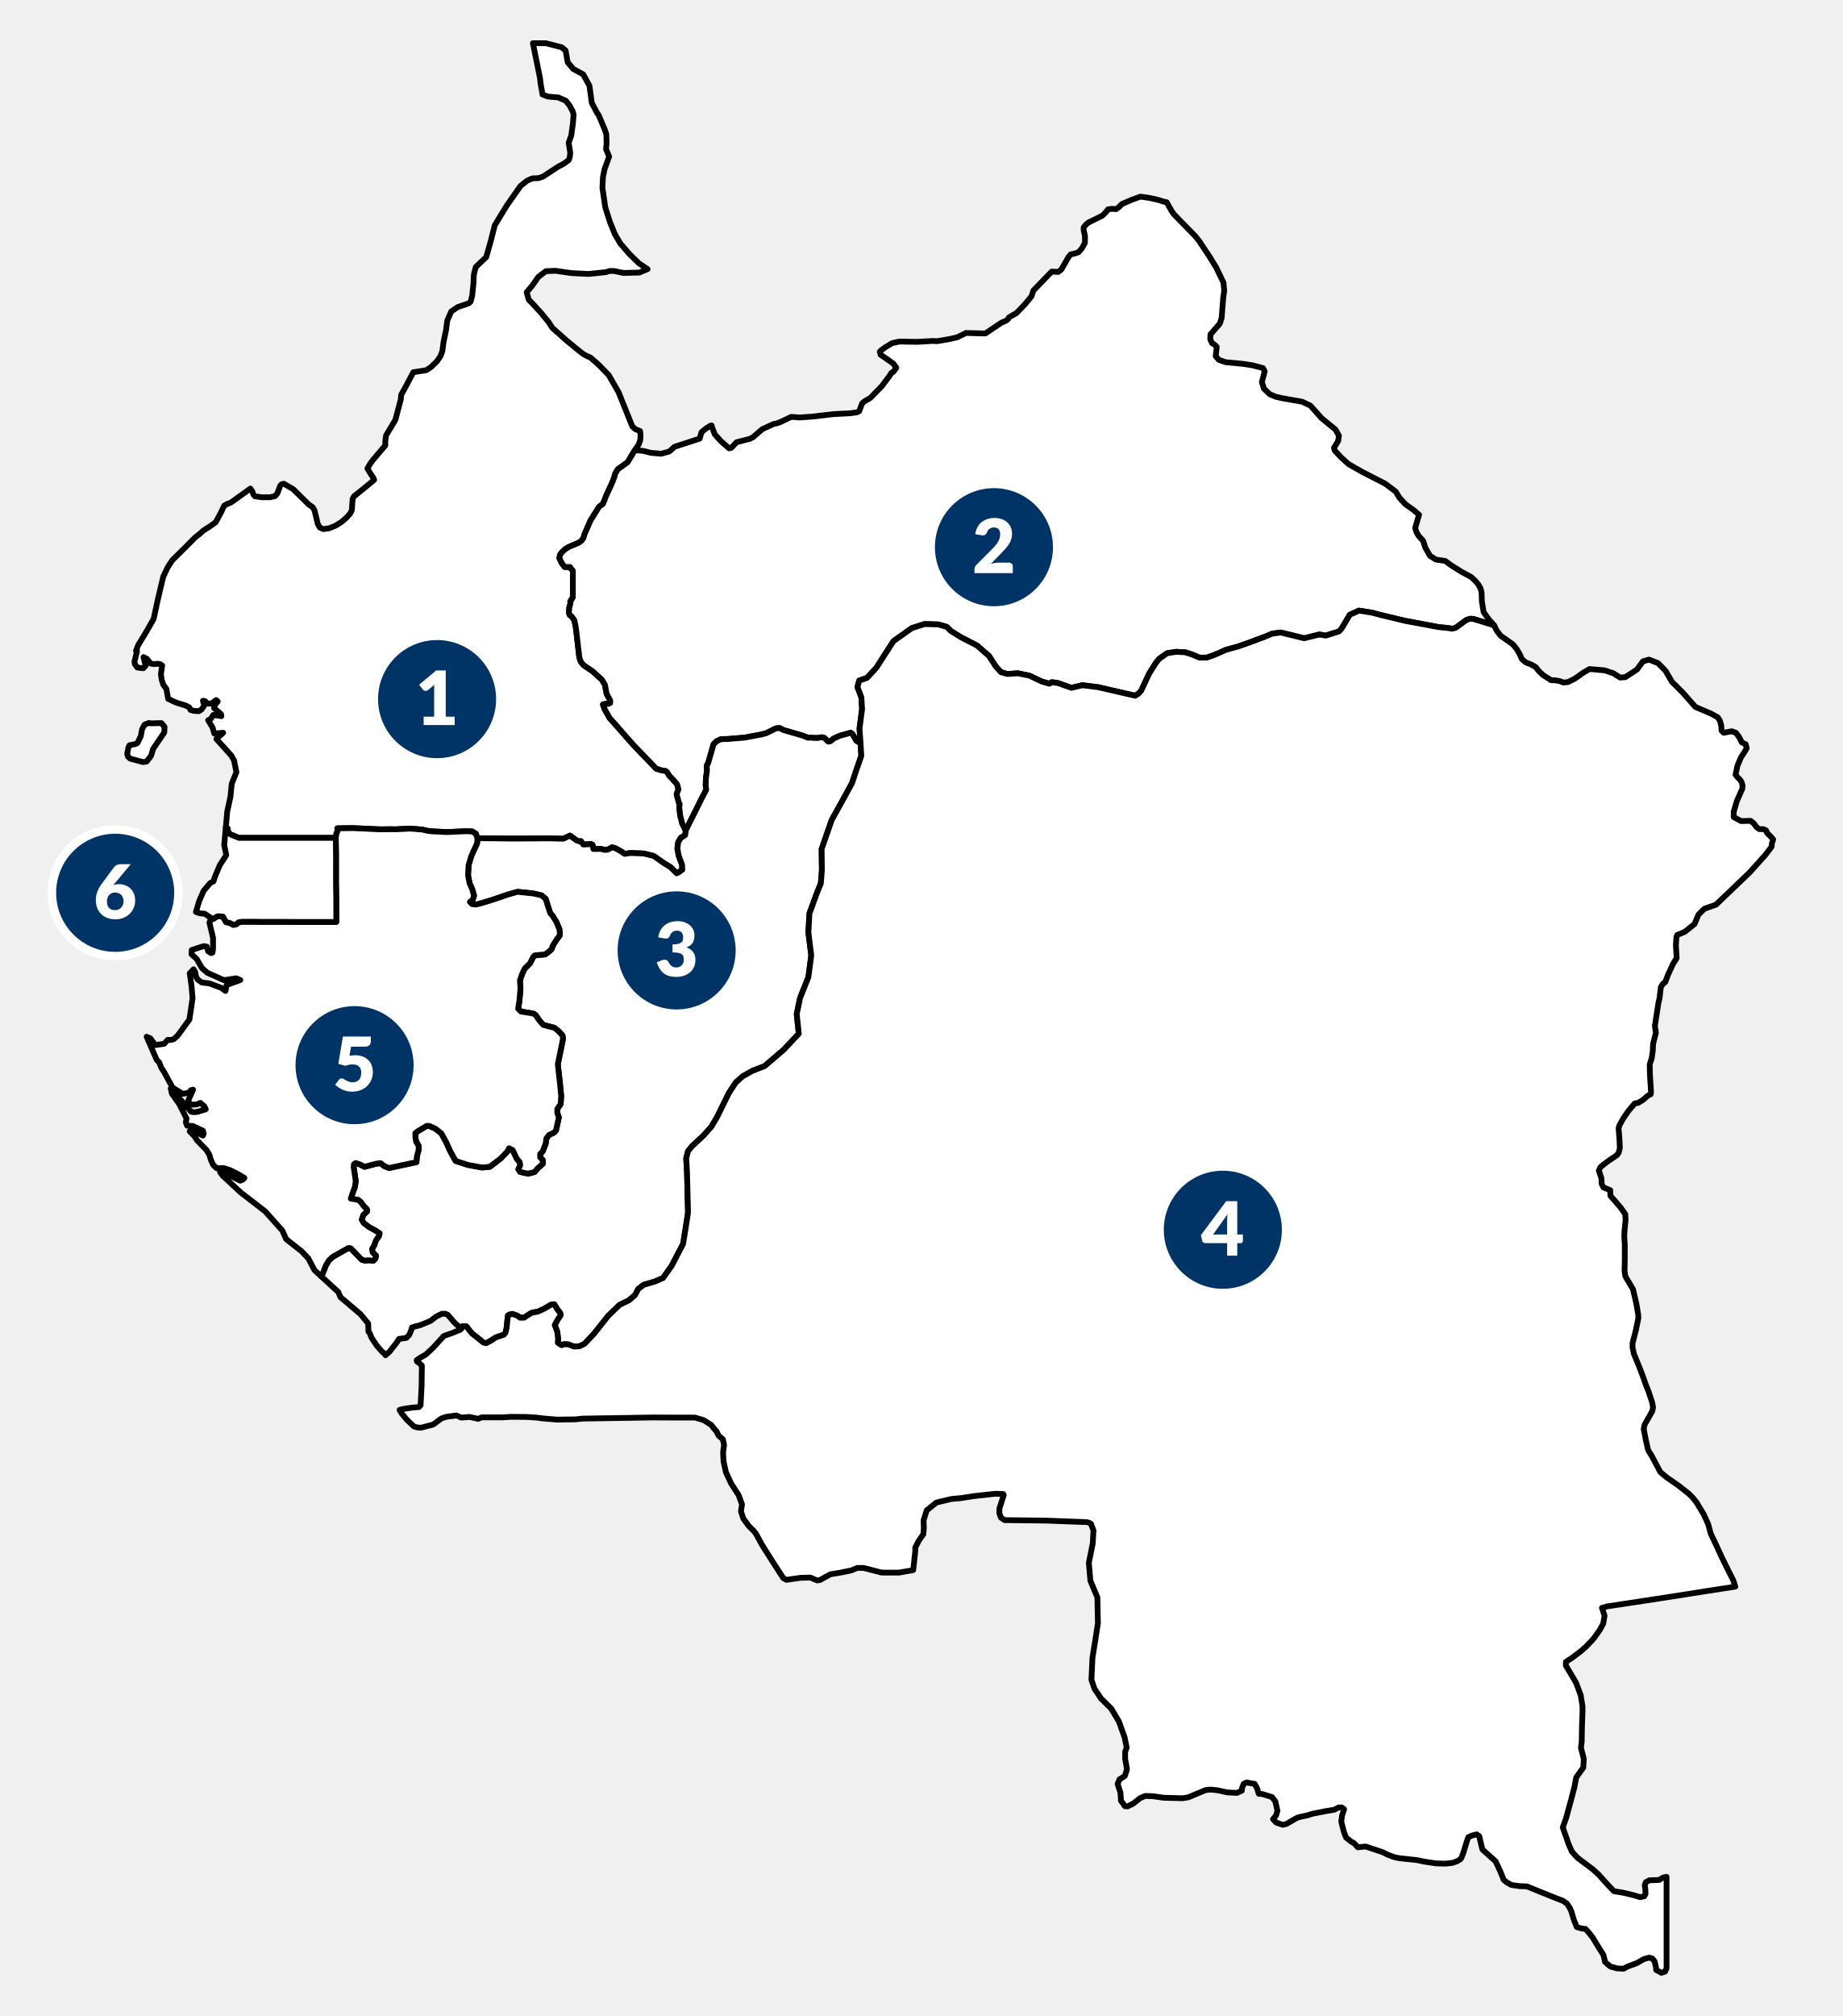
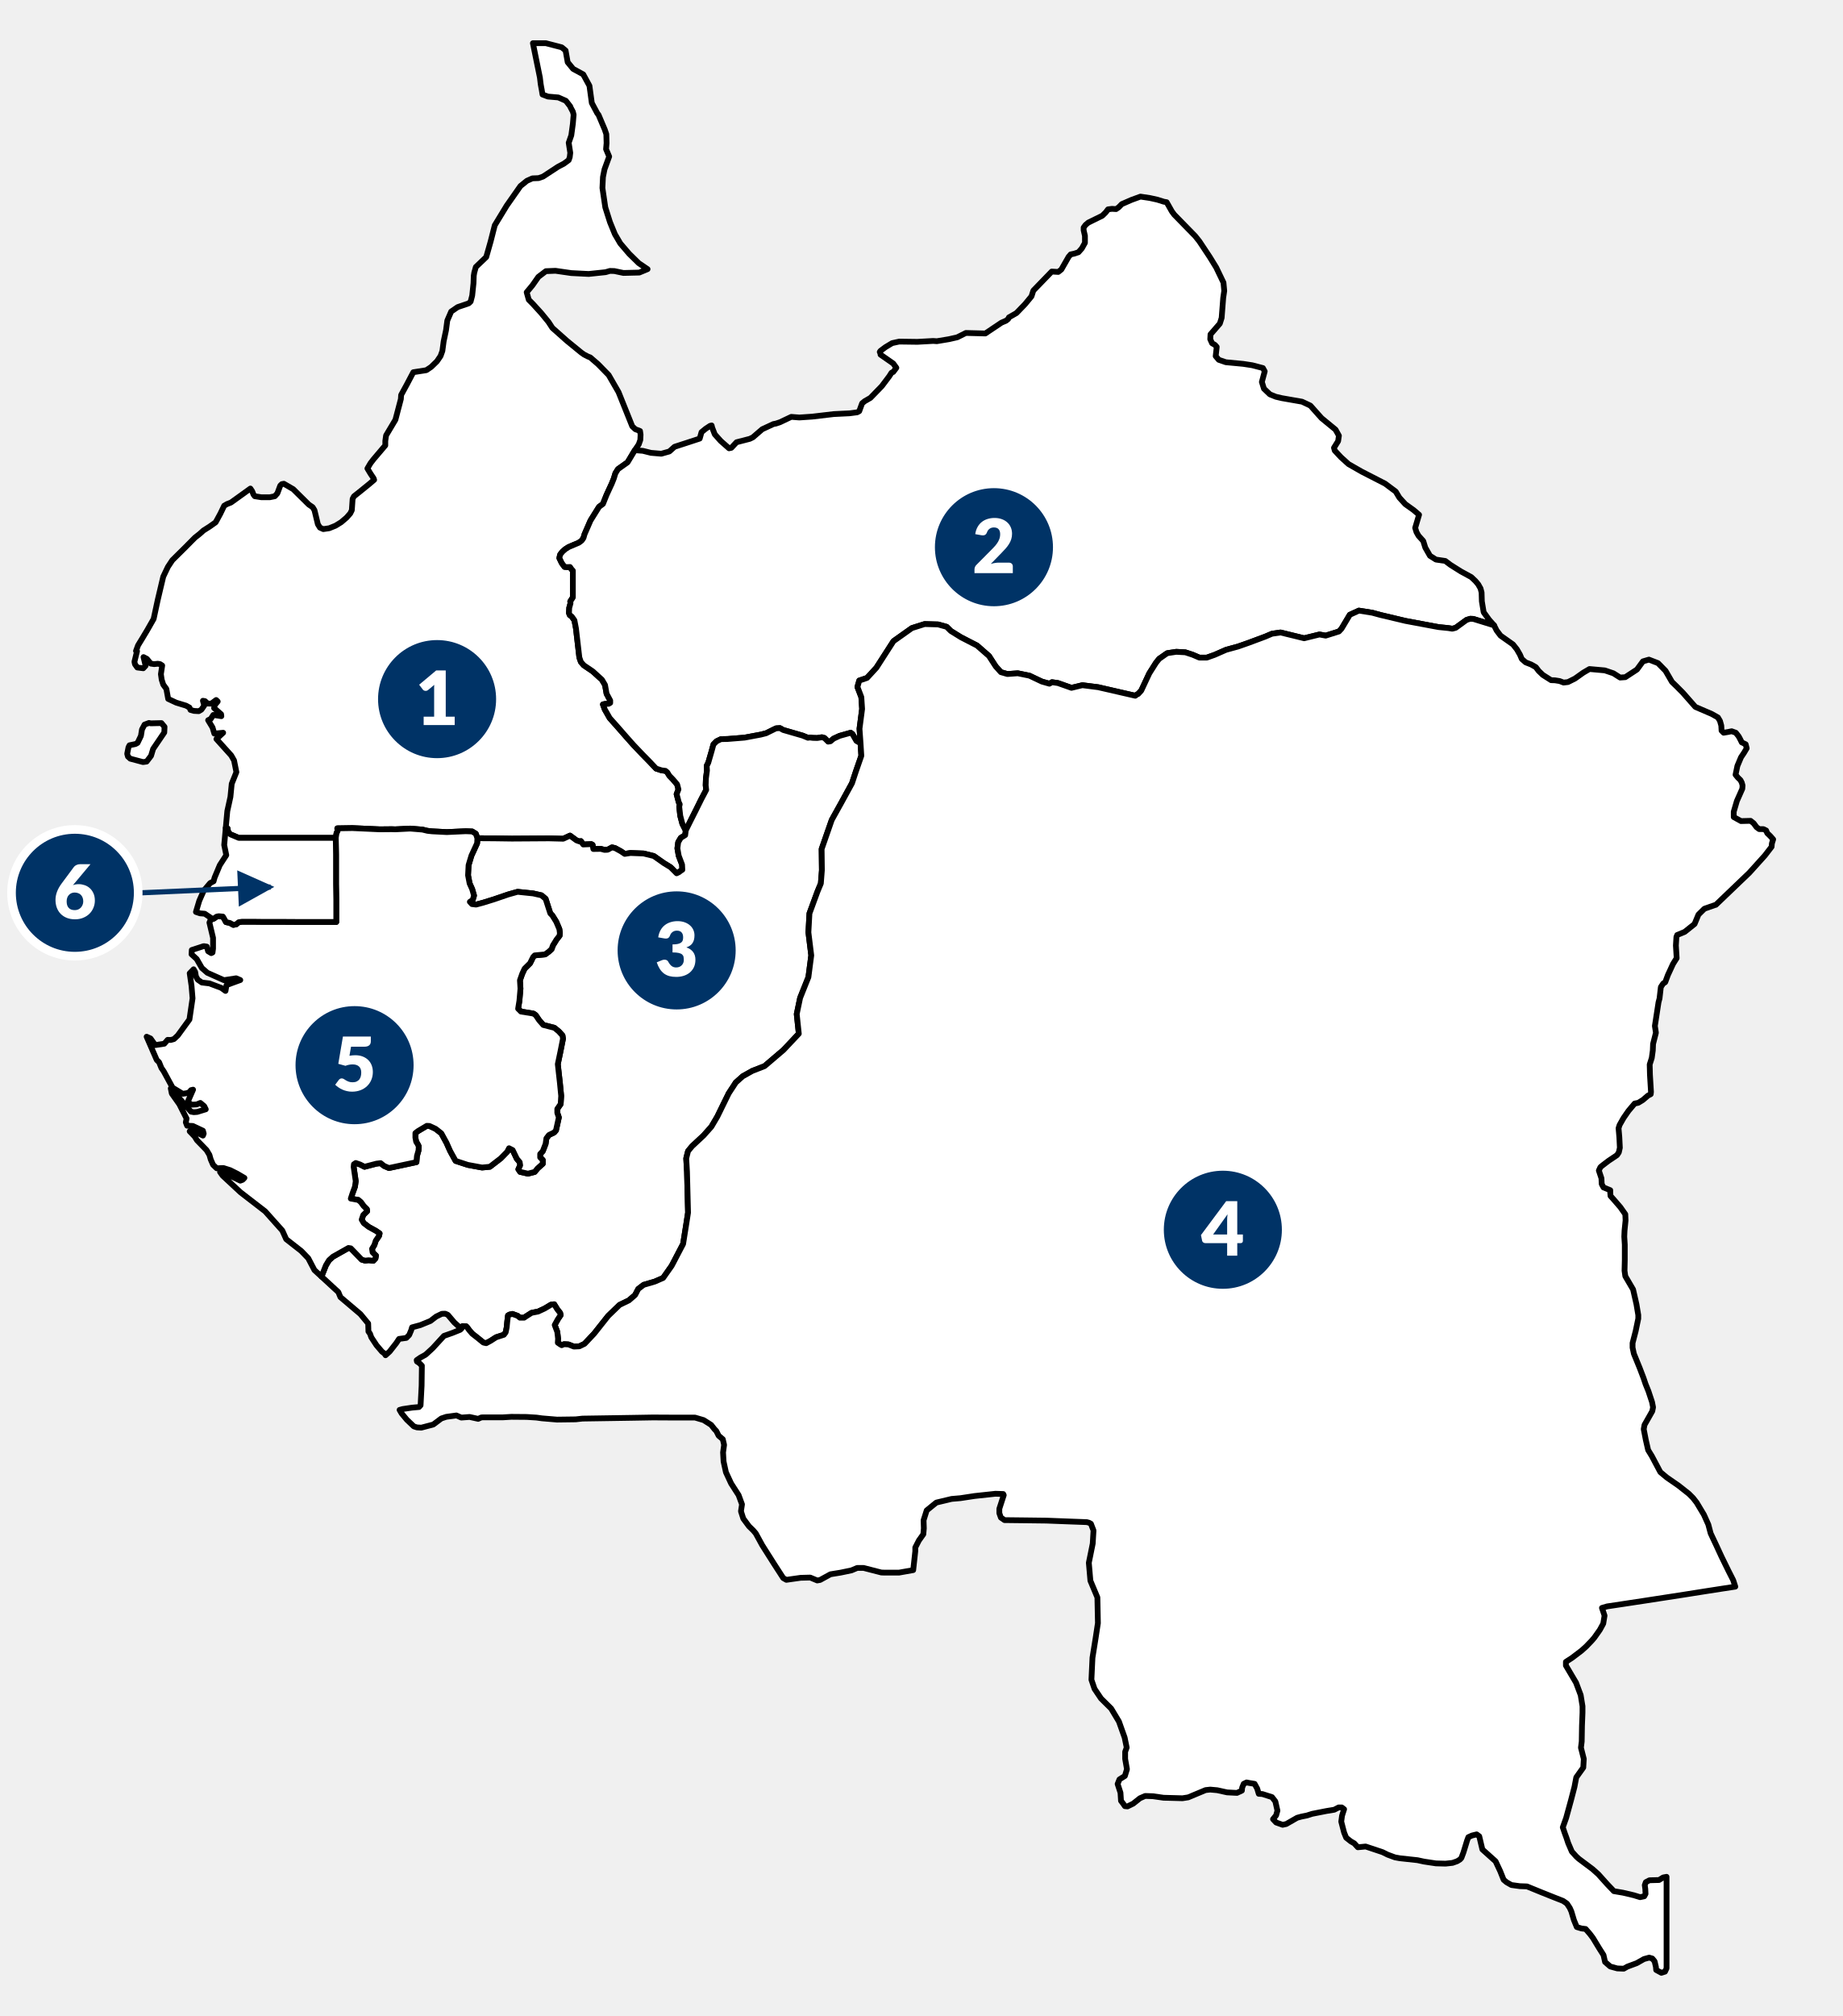
<svg xmlns="http://www.w3.org/2000/svg" viewBox="270 195 640 700" width="640" height="700" font-family="Jost, Verdana, sans-serif">
  <defs>
    <clipPath id="zone">
      <rect x="40" y="185" width="1120" height="725" rx="6" />
    </clipPath>
  </defs>
  <g clip-path="url(#zone)">
    <path d="M317.234,421.022L317.955,419.06L319.396,416.706L321.198,413.696L323.361,409.902L324.802,403.225L325.793,399.035L326.694,395.236L328.316,391.83L329.848,389.515L334.352,385.058L337.686,381.693L339.398,380.338L340.659,379.201L342.731,377.889L344.894,376.359L346.515,373.385L347.867,370.585L348.858,370.016L350.209,369.491L354.354,366.516L356.966,364.634L357.597,365.597L358.048,366.734L358.498,367.303L360.75,367.653L363.724,367.653L365.435,367.303L366.336,366.297L367.327,363.627L367.868,363.102L368.589,362.97L371.832,364.852L374.535,367.522L377.238,370.191L378.589,371.11L379.22,372.16L380.391,377.015L381.112,378.195L382.283,378.72L384.356,378.414L386.518,377.539L388.5,376.315L390.392,374.697L391.653,373.254L392.194,372.16L392.464,368.222L392.915,367.347L394.897,365.772L398.14,363.145L399.942,361.613L399.762,361.088L398.681,359.467L397.6,357.672L398.681,355.832L399.762,354.43L403.816,349.654L403.816,348.12L404.087,346.191L407.33,340.753L409.222,333.556L409.312,332.151L411.204,328.682L413.547,324.245L418.051,323.542L419.763,322.4L421.745,320.466L423.007,318.619L423.637,316.861L424.088,313.518L424.899,309.69L425.349,306.301L426.701,303.174L428.953,301.633L432.827,300.311L433.458,299.695L433.998,297.624L434.449,293.348L434.539,290.746L434.719,289.643L435.26,287.702L438.864,284.26L440.395,278.873L441.837,273.218L445.981,266.408L450.756,259.592L453.009,257.776L454.901,256.934L457.063,256.846L458.595,256.314L463.73,252.947L465.892,251.794L467.514,250.597L467.874,249.577L468.055,248.07L467.514,244.565L468.415,241.991L468.956,237.995L469.226,234.841L468.956,233.774L468.145,232.263L468.055,231.952L466.523,229.996L463.91,228.839L460.306,228.528L458.414,227.816L458.144,226.17L457.964,225.236L457.784,224.213L457.513,221.942L455.081,210L459.586,210L465.081,211.427L466.433,212.542L467.154,216.598L469.046,218.914L472.559,220.829L474.722,224.791L475.533,230.752L477.425,234.308L477.875,234.885L480.037,239.993L480.578,241.591L480.668,244.698L480.488,246.783L481.569,249.356L479.947,253.789L479.407,256.491L479.227,260.256L480.218,266.983L481.839,272.112L483.551,276.311L485.443,279.536L488.506,283.112L491.84,286.379L494.903,288.452L492.02,289.643L486.524,289.776L483.371,289.114L481.839,289.07L480.308,289.511L474.451,290.129L468.415,289.82L462.919,289.026L459.586,289.158L456.973,291.143L454.901,294.097L452.919,296.478L453.639,299.078L455.081,300.532L457.964,303.703L460.487,306.785L461.838,308.854L466.883,313.342L471.839,317.388L472.83,318.092L474.181,318.795L474.992,319.103L477.695,321.433L481.389,325.212L484.812,331.141L487.245,337.199L489.588,343.033L490.669,344.042L492.29,344.656L492.471,345.928L492.381,347.769L491.84,349.303L490.488,351.319L487.966,355.525L484.632,357.891L483.731,359.336L483.191,361.131L482.47,362.926L480.668,366.822L479.407,369.973L478.055,370.979L475.082,375.747L473.01,380.512L472.65,381.78L472.019,382.698L471.028,383.441L467.514,384.927L466.343,385.67L465.352,386.544L464.541,387.549L464.271,388.772L465.081,390.476L466.073,391.83L467.064,391.917L467.965,391.874L468.505,392.66L468.956,393.14L468.956,402.44L468.055,403.836L468.145,404.447L467.694,406.062L467.604,407.851L467.874,408.549L468.595,409.116L469.496,410.381L470.037,413.217L471.208,423.289L471.749,424.858L472.74,425.991L475.893,428.127L479.046,431.003L480.127,432.833L480.668,435.882L481.929,438.234L481.929,439.062L481.389,439.367L480.218,439.41L479.407,439.585L480.037,441.327L481.749,444.331L484.542,447.466L487.515,450.862L489.948,453.604L493.011,456.825L495.444,459.305L497.876,461.872L499.768,462.482L501.12,462.656L501.75,463.178L502.471,464.352L503.733,465.658L505.174,467.354L505.625,469.094L504.994,470.747L505.625,473.139L505.625,473.313L506.075,474.27L505.895,475.097L506.255,478.271L506.976,481.011L508.147,483.359L508.147,483.533L507.967,484.967L506.435,485.924L505.535,487.446L505.264,489.576L505.715,492.141L506.886,495.227L506.976,497.009L506.526,497.27L505.805,497.835L504.994,498.226L502.922,496.14L500.579,494.705L497.065,492.228L493.552,491.358L488.957,491.184L486.975,491.489L485.623,490.576L483.641,489.489L482.56,489.228L481.028,490.054L479.947,490.097L478.686,489.75L476.073,489.793L475.803,488.359L475.352,488.098L472.559,488.228L471.749,487.054L471.298,487.185L470.217,486.793L467.965,485.141L465.622,486.228L460.667,486.098L454.36,486.141L447.783,486.185L441.837,486.098L435.8,486.054L435.26,484.489L433.998,483.707L431.746,483.62L425.169,483.924L420.124,483.663L418.502,483.489L416.7,483.054L412.465,482.706L407.24,482.967L406.069,482.924L401.924,482.967L392.374,482.533L387.149,482.62L387.239,483.576L386.878,484.272L386.608,485.924L380.842,485.924L373.184,485.924L365.976,485.924L361.111,485.924L352.912,485.924L350.119,484.75L349.308,484.054L349.128,483.228L349.038,482.663L348.407,482.489L348.948,476.619L350.029,471.704L350.48,467.137L352.101,463.091L351.29,459.044L350.299,457.303L345.164,451.602L347.506,449.425L344.443,449.73L343.812,447.597L342.281,445.072L343.182,444.636L344.083,443.243L346.876,443.678L346.786,442.981L344.353,440.848L344.623,439.759L345.614,438.583L345.074,438.06L343.362,439.323L342.101,439.28L341.2,438.452L340.479,438.322L340.929,439.977L339.938,441.414L339.037,441.936L337.416,441.849L336.154,441.501L335.794,440.673L334.623,440.02L331.199,438.975L328.406,437.668L327.775,434.183L326.694,432.702L326.154,431.003L325.883,429.086L326.334,426.079L325.613,425.599L324.802,425.468L323.541,425.599L322.37,425.425L321.018,423.769L319.847,423.158L320.568,426.166L319.757,427.037L317.685,426.776L316.874,425.643L316.694,424.771L317.595,421.109Z" fill="#FFFFFF" stroke="#000000" stroke-width="2" stroke-linejoin="round" />
    <path d="M707.439,322.488L708.611,322.795L709.241,323.938L708.25,327.628L708.971,329.956L711.043,331.932L713.115,332.766L715.188,333.249L722.215,334.478L725.098,335.838L728.972,340.182L733.837,344.174L735.009,346.278L734.738,348.164L733.297,350.487L733.567,351.451L735.729,353.773L738.342,356.139L742.937,358.767L751.046,362.926L754.74,365.684L756.001,367.785L758.073,370.06L760.956,372.116L762.848,373.735L761.497,378.283L761.947,379.769L762.668,381.037L764.29,382.829L765.011,385.145L766.632,387.986L768.704,389.296L771.948,389.777L773.75,391.131L777.354,393.402L780.958,395.367L782.399,396.721L783.39,397.9L784.201,399.341L784.561,400.738L784.651,403.793L785.282,407.589L787.174,410.207L788.886,412.126L781.678,409.902L780.597,409.858L779.336,410.251L775.552,412.999L774.381,413.304L773.029,413.086L769.605,412.737L758.163,410.6L749.334,408.505L746.631,407.764L741.946,407.022L738.793,408.462L735.91,413.304L735.009,414.263L730.414,415.703L728.251,415.31L722.936,416.618L714.737,414.612L711.764,415.048L709.421,416.052L703.565,418.232L699.961,419.496L695.817,420.63L691.853,422.374L689.15,423.333L686.537,423.333L684.195,422.33L681.672,421.502L678.519,421.327L675.365,421.807L672.572,423.769L671.491,425.12L669.149,428.824L666.356,434.793L665.274,435.969L664.914,436.1L664.283,436.579L651.4,433.617L645.904,432.92L642.12,433.835L637.435,432.179L635.363,431.874L634.462,432.397L631.849,431.656L627.524,429.609L623.47,428.781L619.866,429.042L617.614,428.388L615.812,426.384L613.469,422.766L609.325,419.147L603.739,416.27L600.225,414.089L598.784,412.65L595.811,411.821L591.126,411.69L586.711,413.086L580.314,417.621L574.368,426.863L571.124,430.393L568.421,431.308L567.791,433.53L569.142,437.058L569.412,441.152L568.512,448.032L568.872,453.082L567.43,452.255L566.079,449.904L565.448,449.425L561.574,450.514L559.502,451.471L558.421,452.385L557.61,452.516L556.349,451.254L555.448,450.992L553.826,451.254L552.294,451.21L551.303,451.079L550.582,451.167L548.781,450.426L542.023,448.468L540.852,447.814L539.501,447.902L536.077,449.599L534.185,450.078L528.599,451.123L522.653,451.602L520.4,451.645L518.869,452.385L517.788,453.473L517.157,455.78L515.986,459.827L515.445,460.915L515.535,462.525L515.175,465.223L515.085,467.659L515.265,469.268L513.553,472.53L511.571,476.532L509.859,479.924L508.147,483.359L506.976,481.011L506.255,478.271L505.895,475.097L506.075,474.27L505.625,473.313L505.625,473.139L504.994,470.747L505.625,469.094L505.174,467.354L503.733,465.658L502.471,464.352L501.75,463.178L501.12,462.656L499.768,462.482L497.876,461.872L495.444,459.305L493.011,456.825L489.948,453.604L487.515,450.862L484.542,447.466L481.749,444.331L480.037,441.327L479.407,439.585L480.218,439.41L481.389,439.367L481.929,439.062L481.929,438.234L480.668,435.882L480.127,432.833L479.046,431.003L475.893,428.127L472.74,425.991L471.749,424.858L471.208,423.289L470.037,413.217L469.496,410.381L468.595,409.116L467.874,408.549L467.604,407.851L467.694,406.062L468.145,404.447L468.055,403.836L468.956,402.44L468.956,393.14L468.505,392.66L467.965,391.874L467.064,391.917L466.073,391.83L465.081,390.476L464.271,388.772L464.541,387.549L465.352,386.544L466.343,385.67L467.514,384.927L471.028,383.441L472.019,382.698L472.65,381.78L473.01,380.512L475.082,375.747L478.055,370.979L479.407,369.973L480.668,366.822L482.47,362.926L483.191,361.131L483.731,359.336L484.632,357.891L487.966,355.525L490.488,351.319L493.281,351.538L496.074,352.24L499.678,352.546L502.471,351.757L504.273,350.136L508.327,348.821L513.012,347.287L513.643,345.051L515.085,343.867L516.616,342.858L517.157,342.726L517.337,343.472L518.238,345.796L520.31,348.12L523.193,350.662L524.004,350.487L525.806,348.558L530.401,347.374L531.482,346.848L534.726,344.042L538.6,342.244L539.501,342.069L540.942,341.586L544.816,339.744L547.609,339.963L552.114,339.656L559.592,338.778L564.998,338.515L567.701,338.164L568.421,337.769L569.412,335.048L570.313,334.302L572.296,333.161L576.26,329.077L578.873,325.607L579.593,324.465L579.683,324.377L580.224,324.157L581.305,322.707L580.224,321.213L575.809,318.136L575.809,317.74L575.539,317.212L575.809,316.817L577.521,315.541L579.864,314.134L582.296,313.606L588.603,313.694L594.099,313.386L595.36,313.474L599.595,312.77L602.478,312.11L605.451,310.614L612.208,310.79L617.794,307.049L619.416,306.345L620.136,305.772L620.407,305.2L623.019,303.703L625.993,300.62L628.245,297.888L628.876,295.905L635.273,289.29L637.525,289.423L638.606,288.585L641.129,284.172L641.85,283.333L643.111,283.068L644.552,282.583L645.724,281.258L646.805,279.315L646.805,276.885L646.354,274.941L646.354,274.013L646.985,273.129L647.976,272.289L652.841,269.902L654.012,268.752L654.823,267.69L656.175,267.514L657.616,267.602L658.517,266.983L659.598,265.877L662.932,264.417L666.085,263.266L669.329,263.753L671.942,264.328L674.194,265.036L675.185,265.213L676.987,268.398L677.798,269.504L685.096,276.974L686.537,278.785L690.141,284.216L692.393,287.879L694.916,293.127L695.186,295.993L694.826,298.417L694.285,305.376L693.655,307.357L690.411,311.098L690.321,312.77L690.952,314.178L691.943,314.75L692.573,315.453L692.213,318.663L693.294,319.938L695.727,320.773L701.763,321.345L704.917,321.828Z" fill="#FFFFFF" stroke="#000000" stroke-width="2" stroke-linejoin="round" />
    <path d="M381.653,638.248L383.184,634.372L384.265,632.587L385.617,631.368L391.023,628.321L391.834,628.452L395.618,632.369L396.789,632.718L398.05,632.587L399.672,632.761L400.393,631.978L400.573,630.976L399.402,629.845L399.221,628.626L400.032,627.276L400.483,625.84L401.654,624.099L401.834,623.272L400.573,622.402L398.05,621.009L396.338,619.704L395.618,618.486L396.158,616.876L397.51,615.571L397.419,614.875L396.248,613.7L395.347,612.438L394.446,611.655L391.834,611.177L392.374,609.524L393.275,607.045L393.545,605.131L392.825,600.174L392.915,599.26L393.545,598.826L395.077,599.347L396.609,600.13L400.753,599.043L402.195,598.869L403.366,599.826L405.078,600.565L414.628,598.521L414.808,596.391L415.349,594.478L415.439,593.043L414.988,592.13L414.538,591.434L414.267,590L414.267,588.435L415.168,587.739L418.232,585.914L419.133,585.957L421.295,586.957L423.277,588.522L425.079,591.826L426.34,594.652L428.232,598.086L432.467,599.478L437.422,600.391L440.125,600.13L443.909,597.217L446.161,594.912L446.792,593.695L448.053,594.347L449.495,597.347L450.486,598.521L450.666,599.608L450.035,601L450.666,601.913L453.369,602.522L455.711,601.913L456.703,600.695L458.504,599.086L458.504,597.782L457.604,596.869L457.604,595.695L458.504,594.738L459.496,592.173L459.766,590.261L460.667,589.087L462.469,588.217L463.099,587.478L464.09,583.001L463.55,581.393L463.55,580.046L464.721,578.351L464.901,575.526L464.451,570.963L464.09,567.791L463.73,564.488L464.631,560.187L465.532,555.668L465.352,554.538L464.09,553.148L462.559,551.888L458.685,550.889L457.243,549.238L456.072,547.5L455.261,546.935L450.936,546.24L449.945,545.24L450.396,542.46L450.756,538.289L450.576,535.378L451.387,533.076L452.198,531.338L454.09,529.47L455.171,527.297L455.711,526.732L459.315,526.385L460.577,525.472L461.568,524.56L462.018,523.3L463.28,521.258L464.361,519.867L464.451,518.912L464.271,517.608L463.189,515.044L461.838,512.872L461.117,512.133L459.496,507.092L458.054,505.875L455.171,505.223L449.765,504.658L446.522,505.571L441.566,507.266L437.782,508.439L435.35,509.091L433.908,508.917L433.188,508.135L434.179,507.483L434.629,505.962L433.998,503.746L433.097,501.747L432.557,498.921L432.737,495.401L433.728,492.097L435.71,487.793L435.8,486.054L441.837,486.098L447.783,486.185L454.36,486.141L460.667,486.098L465.622,486.228L467.965,485.141L470.217,486.793L471.298,487.185L471.749,487.054L472.559,488.228L475.352,488.098L475.803,488.359L476.073,489.793L478.686,489.75L479.947,490.097L481.028,490.054L482.56,489.228L483.641,489.489L485.623,490.576L486.975,491.489L488.957,491.184L493.552,491.358L497.065,492.228L500.579,494.705L502.922,496.14L504.994,498.226L505.805,497.835L506.526,497.27L506.976,497.009L506.886,495.227L505.715,492.141L505.264,489.576L505.535,487.446L506.435,485.924L507.967,484.967L508.147,483.533L508.147,483.359L509.859,479.924L511.571,476.532L513.553,472.53L515.265,469.268L515.085,467.659L515.175,465.223L515.535,462.525L515.445,460.915L515.986,459.827L517.157,455.78L517.788,453.473L518.869,452.385L520.4,451.645L522.653,451.602L528.599,451.123L534.185,450.078L536.077,449.599L539.501,447.902L540.852,447.814L542.023,448.468L548.781,450.426L550.582,451.167L551.303,451.079L552.294,451.21L553.826,451.254L555.448,450.992L556.349,451.254L557.61,452.516L558.421,452.385L559.502,451.471L561.574,450.514L565.448,449.425L566.079,449.904L567.43,452.255L568.872,453.082L569.142,457.434L567.25,462.873L565.899,466.963L562.205,473.705L558.871,479.706L555.358,489.793L555.448,497.139L555.087,501.747L553.916,504.571L551.123,512.176L550.763,518.738L551.754,526.732L550.763,534.292L547.88,541.504L546.708,547.109L547.429,553.93L542.113,559.578L535.536,565.183L531.302,566.835L527.968,568.703L525.536,570.876L524.815,572.006L523.103,574.613L519.139,582.697L517.067,586.218L514.364,589.261L510.4,592.956L508.958,594.695L508.327,597.217L508.598,601.869L508.958,616.049L508.327,620.139L507.246,626.928L503.282,634.503L500.309,638.727L497.426,639.99L493.552,641.122L491.66,642.559L490.579,644.65L488.416,646.523L485.173,648.092L481.209,651.926L476.343,658.072L473.01,661.603L471.208,662.475L469.316,662.562L467.424,661.821L465.892,661.734L465.081,662.083L464.541,661.777L463.73,661.211L463.82,659.815L463.55,657.461L462.649,655.064L463.73,653.103L464.721,651.621L464.541,650.88L463.55,649.617L462.469,647.874L461.388,648.005L459.135,649.355L456.883,650.401L454.63,650.837L452.919,651.926L452.018,652.536L450.576,652.536L449.765,651.883L447.963,651.229L446.972,651.447L446.432,651.752L446.161,653.974L445.981,655.892L445.621,657.636L444.99,658.464L442.287,659.336L440.395,660.557L438.864,661.385L437.873,661.167L435.89,659.554L433.998,658.072L432.917,656.808L432.287,655.936L431.926,655.543L430.665,655.456L430.304,656.284L429.674,655.892L427.782,654.192L425.529,651.534L424.628,651.142L423.457,651.185L421.475,652.144L419.493,653.669L415.979,655.108L413.096,655.892L412.826,656.851L412.105,658.551L411.114,659.554L408.591,659.903L407.6,661.385L405.348,664.263L403.906,665.571L403.546,665.004L402.645,664.307L400.753,662.083L398.951,659.336L398.501,658.072L397.96,657.331L397.87,654.541L395.167,651.273L388.23,645.391L387.509,643.648Z" fill="#FFFFFF" stroke="#000000" stroke-width="2" stroke-linejoin="round" />
    <path d="M872.675,745.924L868.35,746.583L862.134,747.548L855.196,748.646L848.079,749.744L840.961,750.842L834.294,751.852L828.168,752.774L826.366,753.301L827.267,755.981L826.816,758.75L825.645,760.903L823.753,763.586L822.852,764.641L820.87,766.708L819.248,768.16L816.005,770.624L813.842,772.032L813.842,773.309L817.356,779.254L818.978,783.572L819.609,787.451L819.609,789.656L819.428,794.245L819.338,799.674L819.068,801.838L820.059,805.726L819.879,808.732L817.446,812.137L816.816,815.455L815.644,819.97L813.933,826.215L812.761,829.495L813.482,831.623L814.023,833.087L814.653,834.995L815.915,837.923L817.446,839.61L818.257,840.365L823.122,844.007L825.104,845.784L828.258,849.296L830.51,851.652L833.664,852.186L837.448,853.076L839.61,853.743L841.051,853.432L841.502,852.586L841.412,850.852L841.232,849.562L841.592,848.54L842.853,847.873L846.187,847.784L847.628,846.895L848.8,846.673L848.8,850.541L848.8,854.232L848.8,858.728L848.8,863.894L848.8,868.129L848.8,872.634L848.8,877.856L848.8,878.437L848.259,879.598L846.998,880L845.196,879.017L845.106,877.945L844.655,876.025L843.844,875.043L842.763,874.731L840.961,875.222L838.439,876.651L835.195,877.856L833.934,878.571L831.681,878.481L829.249,877.811L827.447,876.249L826.906,873.838L825.375,871.429L823.212,867.861L822.131,866.435L820.69,864.785L819.248,864.607L817.627,864.117L816.635,861.711L815.735,858.683L815.194,857.481L814.203,855.968L812.851,855.033L809.788,853.832L805.554,852.142L800.328,850.007L797.805,849.918L794.922,849.518L793.211,848.54L792.219,847.695L791.048,844.762L789.427,841.298L784.832,837.169L783.75,832.599L782.85,831.934L781.228,832.333L779.966,832.91L779.516,834.107L778.255,838.234L777.534,840.143L777.083,840.632L776.092,841.253L774.471,841.831L772.038,842.097L768.704,842.008L764.56,841.386L762.308,840.898L756.181,840.232L754.469,839.921L751.947,838.989L750.145,838.101L744.289,836.148L741.586,836.414L740.324,835.039L739.153,834.373L737.531,833.087L736.811,831.313L735.819,827.5L736.09,825.462L736.811,823.203L736,822.582L734.919,822.582L733.387,823.38L730.684,823.823L725.729,824.797L723.927,825.373L721.945,825.772L720.503,826.171L716.719,828.343L715.458,828.609L713.205,827.811L712.124,826.658L713.205,825.329L713.656,823.69L712.935,820.501L711.764,818.996L708.43,817.933L707.169,817.845L706.628,816.03L705.727,814.393L703.835,814.083L702.935,813.906L701.943,814.393L701.403,815.72L701.313,816.738L699.601,817.535L696.177,817.358L692.754,816.606L690.321,816.384L688.699,816.561L682.663,819.084L680.681,819.394L674.104,819.217L670.41,818.686L667.707,818.597L665.905,819.394L663.563,821.254L661.581,822.228L660.68,822.14L660.139,821.342L659.328,820.28L659.148,817.491L658.157,814.437L658.788,812.845L660.68,811.651L661.4,809.307L660.77,805.726L660.77,803.252L661.31,801.794L660.589,798.305L658.607,792.744L655.904,788.245L652.391,784.762L650.138,781.413L649.057,778.241L649.418,770.624L650.499,763.893L651.31,758.574L651.129,749.656L648.697,743.861L648.156,737.632L649.508,730.967L649.778,726.41L648.877,724.088L648.246,723.738L647.435,723.519L641.489,723.3L633.471,722.993L626.443,722.905L618.875,722.818L617.614,721.942L617.073,720.409L617.073,718.877L618.605,714.149L618.425,713.755L615.722,713.667L608.424,714.455L603.559,715.199L600.496,715.462L595.18,716.731L591.846,719.446L590.765,722.862L590.855,725.665L590.675,727.724L589.143,729.872L587.882,732.326L587.882,733.641L587.161,740.176L582.206,741.053L577.251,741.053L576.08,741.009L569.953,739.43L567.701,739.43L565.719,740.264L561.935,741.053L558.421,741.624L554.817,743.598L553.826,743.774L551.393,742.764L548.06,742.852L544.636,743.335L543.104,743.554L542.023,742.94L538.87,738.07L534.726,731.537L532.473,727.418L531.572,726.366L530.131,724.964L528.149,722.292L527.338,719.752L527.698,717.344L526.527,714.149L523.914,710.079L522.112,706.186L521.301,702.469L521.121,699.321L521.481,696.699L521.031,694.732L519.589,693.509L518.779,691.892L518.148,691.237L516.977,689.751L514.364,688.091L511.391,687.218L505.084,687.218L496.705,687.174L489.137,687.305L480.758,687.436L472.289,687.567L469.947,687.829L463.46,687.917L458.234,687.48L456.342,687.218L452.919,687L447.603,686.956L444.72,687.131L437.782,687.131L437.152,687.174L436.071,687.655L433.097,687L430.214,687.218L428.503,686.476L424.989,686.956L423.277,687.524L420.484,689.62L416.34,690.712L414.808,690.625L413.727,690.276L411.294,687.96L409.492,685.777L408.772,684.554L409.853,684.248L413.096,683.768L415.529,683.55L416.069,682.939L416.43,676.129L416.52,669.192L415.619,668.275L414.808,667.752L414.718,667.272L415.979,666.4L417.781,665.397L418.322,664.917L420.304,663.086L424.178,658.856L427.151,657.81L429.854,656.72L430.304,656.284L430.665,655.456L431.926,655.543L432.287,655.936L432.917,656.808L433.998,658.072L435.89,659.554L437.873,661.167L438.864,661.385L440.395,660.557L442.287,659.336L444.99,658.464L445.621,657.636L445.981,655.892L446.161,653.974L446.432,651.752L446.972,651.447L447.963,651.229L449.765,651.883L450.576,652.536L452.018,652.536L452.919,651.926L454.63,650.837L456.883,650.401L459.135,649.355L461.388,648.005L462.469,647.874L463.55,649.617L464.541,650.88L464.721,651.621L463.73,653.103L462.649,655.064L463.55,657.461L463.82,659.815L463.73,661.211L464.541,661.777L465.081,662.083L465.892,661.734L467.424,661.821L469.316,662.562L471.208,662.475L473.01,661.603L476.343,658.072L481.209,651.926L485.173,648.092L488.416,646.523L490.579,644.65L491.66,642.559L493.552,641.122L497.426,639.99L500.309,638.727L503.282,634.503L507.246,626.928L508.327,620.139L508.958,616.049L508.598,601.869L508.327,597.217L508.958,594.695L510.4,592.956L514.364,589.261L517.067,586.218L519.139,582.697L523.103,574.613L524.815,572.006L525.536,570.876L527.968,568.703L531.302,566.835L535.536,565.183L542.113,559.578L547.429,553.93L546.708,547.109L547.88,541.504L550.763,534.292L551.754,526.732L550.763,518.738L551.123,512.176L553.916,504.571L555.087,501.747L555.448,497.139L555.358,489.793L558.871,479.706L562.205,473.705L565.899,466.963L567.25,462.873L569.142,457.434L568.872,453.082L568.512,448.032L569.412,441.152L569.142,437.058L567.791,433.53L568.421,431.308L571.124,430.393L574.368,426.863L580.314,417.621L586.711,413.086L591.126,411.69L595.811,411.821L598.784,412.65L600.225,414.089L603.739,416.27L609.325,419.147L613.469,422.766L615.812,426.384L617.614,428.388L619.866,429.042L623.47,428.781L627.524,429.609L631.849,431.656L634.462,432.397L635.363,431.874L637.435,432.179L642.12,433.835L645.904,432.92L651.4,433.617L664.283,436.579L664.914,436.1L665.274,435.969L666.356,434.793L669.149,428.824L671.491,425.12L672.572,423.769L675.365,421.807L678.519,421.327L681.672,421.502L684.195,422.33L686.537,423.333L689.15,423.333L691.853,422.374L695.817,420.63L699.961,419.496L703.565,418.232L709.421,416.052L711.764,415.048L714.737,414.612L722.936,416.618L728.251,415.31L730.414,415.703L735.009,414.263L735.91,413.304L738.793,408.462L741.946,407.022L746.631,407.764L749.334,408.505L758.163,410.6L769.605,412.737L773.029,413.086L774.381,413.304L775.552,412.999L779.336,410.251L780.597,409.858L781.678,409.902L788.886,412.126L789.787,413.915L791.138,415.703L795.463,418.755L796.814,420.455L797.896,422.33L798.526,423.812L799.878,424.989L801.77,425.73L803.391,426.645L804.382,427.953L805.824,429.347L808.707,431.177L810.058,431.221L811.68,431.482L813.032,432.005L814.563,431.831L816.996,430.611L819.879,428.563L822.041,427.299L827.357,427.778L830.33,428.781L832.673,430.262L834.474,430.131L838.529,427.473L840.601,424.64L842.673,424.03L845.827,425.25L848.439,427.909L850.692,431.787L852.223,433.268L854.476,435.534L858.8,440.456L864.476,442.894L866.639,444.114L867.359,445.333L867.81,446.944L867.9,448.685L868.621,449.425L870.152,449.164L871.414,448.903L872.855,449.425L873.846,450.688L874.387,451.689L874.927,452.777L876.279,453.43L876.639,454.823L875.648,456.477L874.657,457.956L873.396,460.959L872.765,464.004L873.576,465.005L874.477,465.875L874.927,466.745L875.198,467.746L875.108,468.877L873.216,473.139L872.135,476.836L872.135,478.706L874.657,480.098L877.991,480.011L879.072,480.88L880.063,482.228L880.964,482.88L882.405,482.88L883.396,483.359L883.757,484.272L884.838,485.315L885.829,486.446L885.379,487.88L885.289,489.011L882.946,492.054L877.54,498.052L865.918,509.178L865.828,509.178L861.954,510.525L859.881,512.567L858.53,515.826L855.106,518.564L852.494,519.65L852.223,520.345L852.043,523.3L852.313,527.688L851.052,529.687L849.25,533.597L848.349,536.03L847.628,536.508L846.818,537.724L846.367,541.678L846.007,543.025L844.745,551.236L845.106,553.582L844.115,557.493L844.025,559.752L843.664,562.359L842.943,564.619L843.034,568.225L843.394,574.135L843.304,574.917L842.313,575.439L840.601,576.917L838.979,577.916L837.718,578.177L835.556,580.741L833.844,583.219L832.492,585.609L832.132,586.739L832.402,589.869L832.582,593.521L832.222,595.13L831.591,596.086L828.618,598.086L826.726,599.521L825.825,600.261L825.285,601.435L826.186,604.131L826.276,606.131L826.906,607.306L829.249,608.263L829.249,609.219L829.339,610.263L830.51,611.568L832.763,614.178L834.474,616.615L834.565,618.747L834.204,622.315L834.114,624.404L834.294,627.189L834.294,632.457L834.204,636.201L834.474,638.117L837.177,642.733L838.349,647.874L838.979,651.621L838.979,652.841L838.078,657.156L836.997,661.341L836.997,662.911L837.448,665.048L839.43,669.889L840.781,673.423L841.502,675.562L842.493,678.006L843.754,681.803L844.115,683.637L843.844,684.991L841.142,689.751L840.871,691.237L841.592,694.951L842.403,698.491L843.664,700.545L846.637,706.142L848.89,708.023L852.944,710.823L856.548,713.667L857.989,715.112L859.251,716.731L861.773,720.935L863.305,724.351L864.116,727.418L866.098,731.625L867.9,735.527L870.242,740.307L871.954,743.686Z" fill="#FFFFFF" stroke="#000000" stroke-width="2" stroke-linejoin="round" />
    <path d="M435.8,486.054L435.71,487.793L433.728,492.097L432.737,495.401L432.557,498.921L433.097,501.747L433.998,503.746L434.629,505.962L434.179,507.483L433.188,508.135L433.908,508.917L435.35,509.091L437.782,508.439L441.566,507.266L446.522,505.571L449.765,504.658L455.171,505.223L458.054,505.875L459.496,507.092L461.117,512.133L461.838,512.872L463.189,515.044L464.271,517.608L464.451,518.912L464.361,519.867L463.28,521.258L462.018,523.3L461.568,524.56L460.577,525.472L459.315,526.385L455.711,526.732L455.171,527.297L454.09,529.47L452.198,531.338L451.387,533.076L450.576,535.378L450.756,538.289L450.396,542.46L449.945,545.24L450.936,546.24L455.261,546.935L456.072,547.5L457.243,549.238L458.685,550.889L462.559,551.888L464.09,553.148L465.352,554.538L465.532,555.668L464.631,560.187L463.73,564.488L464.09,567.791L464.451,570.963L464.901,575.526L464.721,578.351L463.55,580.046L463.55,581.393L464.09,583.001L463.099,587.478L462.469,588.217L460.667,589.087L459.766,590.261L459.496,592.173L458.504,594.738L457.604,595.695L457.604,596.869L458.504,597.782L458.504,599.086L456.703,600.695L455.711,601.913L453.369,602.522L450.666,601.913L450.035,601L450.666,599.608L450.486,598.521L449.495,597.347L448.053,594.347L446.792,593.695L446.161,594.912L443.909,597.217L440.125,600.13L437.422,600.391L432.467,599.478L428.232,598.086L426.34,594.652L425.079,591.826L423.277,588.522L421.295,586.957L419.133,585.957L418.232,585.914L415.168,587.739L414.267,588.435L414.267,590L414.538,591.434L414.988,592.13L415.439,593.043L415.349,594.478L414.808,596.391L414.628,598.521L405.078,600.565L403.366,599.826L402.195,598.869L400.753,599.043L396.609,600.13L395.077,599.347L393.545,598.826L392.915,599.26L392.825,600.174L393.545,605.131L393.275,607.045L392.374,609.524L391.834,611.177L394.446,611.655L395.347,612.438L396.248,613.7L397.419,614.875L397.51,615.571L396.158,616.876L395.618,618.486L396.338,619.704L398.05,621.009L400.573,622.402L401.834,623.272L401.654,624.099L400.483,625.84L400.032,627.276L399.221,628.626L399.402,629.845L400.573,630.976L400.393,631.978L399.672,632.761L398.05,632.587L396.789,632.718L395.618,632.369L391.834,628.452L391.023,628.321L385.617,631.368L384.265,632.587L383.184,634.372L381.653,638.248L379.22,636.027L377.058,631.891L374.625,629.366L369.4,625.274L368.048,622.271L362.102,615.614L353.543,609.002L347.326,603.218L346.425,601.956L347.506,602.087L353.453,604.957L354.264,604.653L354.894,604L352.372,602.522L349.939,601.304L347.596,600.565L345.254,600.652L343.993,599.434L343.182,597.565L342.731,595.999L341.74,594.347L338.407,590.913L337.596,589.609L335.884,587.826L336.965,587.565L340.479,589.304L340.749,588.609L340.479,587.609L336.965,585.957L334.983,585.87L334.533,584.696L334.803,583.392L332.28,578.394L329.667,574.7L329.307,572.918L336.334,581.002L337.326,581.176L338.497,581.089L341.47,580.176L340.929,579.09L339.578,577.96L338.317,578.481L336.605,578.568L335.794,578.09L335.343,577.264L337.055,573.353L336.334,573.527L335.794,574.222L334.893,574.57L333.451,574.787L329.938,572.658L326.874,567.008L326.064,565.835L325.253,563.836L324.442,563.054L320.928,554.973L322.28,555.581L323.901,557.884L327.055,557.406L328.226,556.059L329.307,556.102L330.388,555.798L331.74,554.538L335.794,548.977L336.875,541.634L336.515,537.29L335.884,532.945L337.235,531.555L337.776,532.467L338.046,534.031L338.677,535.161L340.119,536.16L342.731,536.464L346.876,538.028L348.317,539.071L348.678,537.029L353.453,535.291L352.011,534.683L347.777,535.335L342.011,532.771L340.119,531.121L338.317,527.992L336.515,526.341L336.605,524.864L340.749,523.517L341.83,523.691L342.281,525.299L343.362,525.95L343.812,525.733L343.993,524.386L343.993,520.65L342.731,515.348L343.182,514.349L344.263,513.958L345.254,513.263L345.975,513.132L347.416,513.263L348.137,514.523L348.497,515.175L349.849,515.479L351.02,516.131L352.011,515.957L352.912,515.218L354.083,515.044L357.867,515.044L361.291,515.088L368.048,515.088L374.896,515.131L381.653,515.131L386.788,515.131L386.788,512.133L386.788,507.44L386.698,501.92L386.698,496.618L386.698,491.706L386.608,485.924L386.878,484.272L387.239,483.576L387.149,482.62L392.374,482.533L401.924,482.967L406.069,482.924L407.24,482.967L412.465,482.706L416.7,483.054L418.502,483.489L420.124,483.663L425.169,483.924L431.746,483.62L433.998,483.707L435.26,484.489Z" fill="#FFFFFF" stroke="#000000" stroke-width="2" stroke-linejoin="round" />
    <path d="M321.739,446.029L322.37,446.16L326.064,446.073L327.145,447.379L327.055,449.338L323.181,455.04L322.46,457.434L320.928,459.436L319.667,459.61L315.252,458.435L314.441,457.695L314.171,456.738L314.621,454.475L314.982,453.778L317.054,453.343L317.775,452.951L318.946,450.514L319.306,448.293L320.207,446.595ZM386.608,485.924L386.698,491.706L386.698,496.618L386.698,501.92L386.788,507.44L386.788,512.133L386.788,515.131L381.653,515.131L374.896,515.131L368.048,515.088L361.291,515.088L357.867,515.044L354.083,515.044L352.912,515.218L352.011,515.957L351.02,516.131L349.849,515.479L348.497,515.175L348.137,514.523L347.416,513.263L345.975,513.132L345.254,513.263L344.263,513.958L343.182,514.349L343.362,513.784L341.11,512.263L339.488,512.133L338.046,511.655L339.218,507.744L340.749,504.267L343.002,501.616L344.173,501.008L344.533,499.704L346.335,495.401L348.588,491.923L347.867,488.402L348.407,482.489L349.038,482.663L349.128,483.228L349.308,484.054L350.119,484.75L352.912,485.924L361.111,485.924L365.976,485.924L373.184,485.924L380.842,485.924Z" fill="#FFFFFF" stroke="#000000" stroke-width="2" stroke-linejoin="round" />
  </g>
  <circle cx="421.8" cy="437.75" r="22" fill="#003366" stroke="#fff" stroke-width="3" />
  <text x="421.8" y="446.75" text-anchor="middle" font-size="26" font-weight="900" fill="#fff" font-family="Lato,sans-serif">1</text>
  <circle cx="615.2" cy="385" r="22" fill="#003366" stroke="#fff" stroke-width="3" />
  <text x="615.2" y="394" text-anchor="middle" font-size="26" font-weight="900" fill="#fff" font-family="Lato,sans-serif">2</text>
  <circle cx="505" cy="525" r="22" fill="#003366" stroke="#fff" stroke-width="3" />
  <text x="505" y="534" text-anchor="middle" font-size="26" font-weight="900" fill="#fff" font-family="Lato,sans-serif">3</text>
  <circle cx="694.7" cy="622" r="22" fill="#003366" stroke="#fff" stroke-width="3" />
  <text x="694.7" y="631" text-anchor="middle" font-size="26" font-weight="900" fill="#fff" font-family="Lato,sans-serif">4</text>
  <circle cx="393.14" cy="564.85" r="22" fill="#003366" stroke="#fff" stroke-width="3" />
  <text x="393.14" y="573.85" text-anchor="middle" font-size="26" font-weight="900" fill="#fff" font-family="Lato,sans-serif">5</text>
-   <circle cx="310" cy="505" r="22" fill="#003366" stroke="#fff" stroke-width="3" />
-   <text x="310" y="514" text-anchor="middle" font-size="26" font-weight="900" fill="#fff" font-family="Lato,sans-serif">6</text>
+   <defs>
+     <marker id="fl6m" viewBox="0 0 10 10" refX="9" refY="5" markerWidth="7" markerHeight="7" orient="auto-start-reverse">
+       <path d="M0,0 L10,5 L0,10 z" fill="#003366" />
+     </marker>
+   </defs>
+   <line x1="319" y1="505" x2="364" y2="503" stroke="#003366" stroke-width="1.8" marker-end="url(#fl6m)" />
+   <circle cx="296" cy="505" r="22" fill="#003366" stroke="#fff" stroke-width="3" />
+   <text x="296" y="514" text-anchor="middle" font-size="26" font-weight="900" fill="#fff" font-family="Lato,sans-serif">6</text>
</svg>
